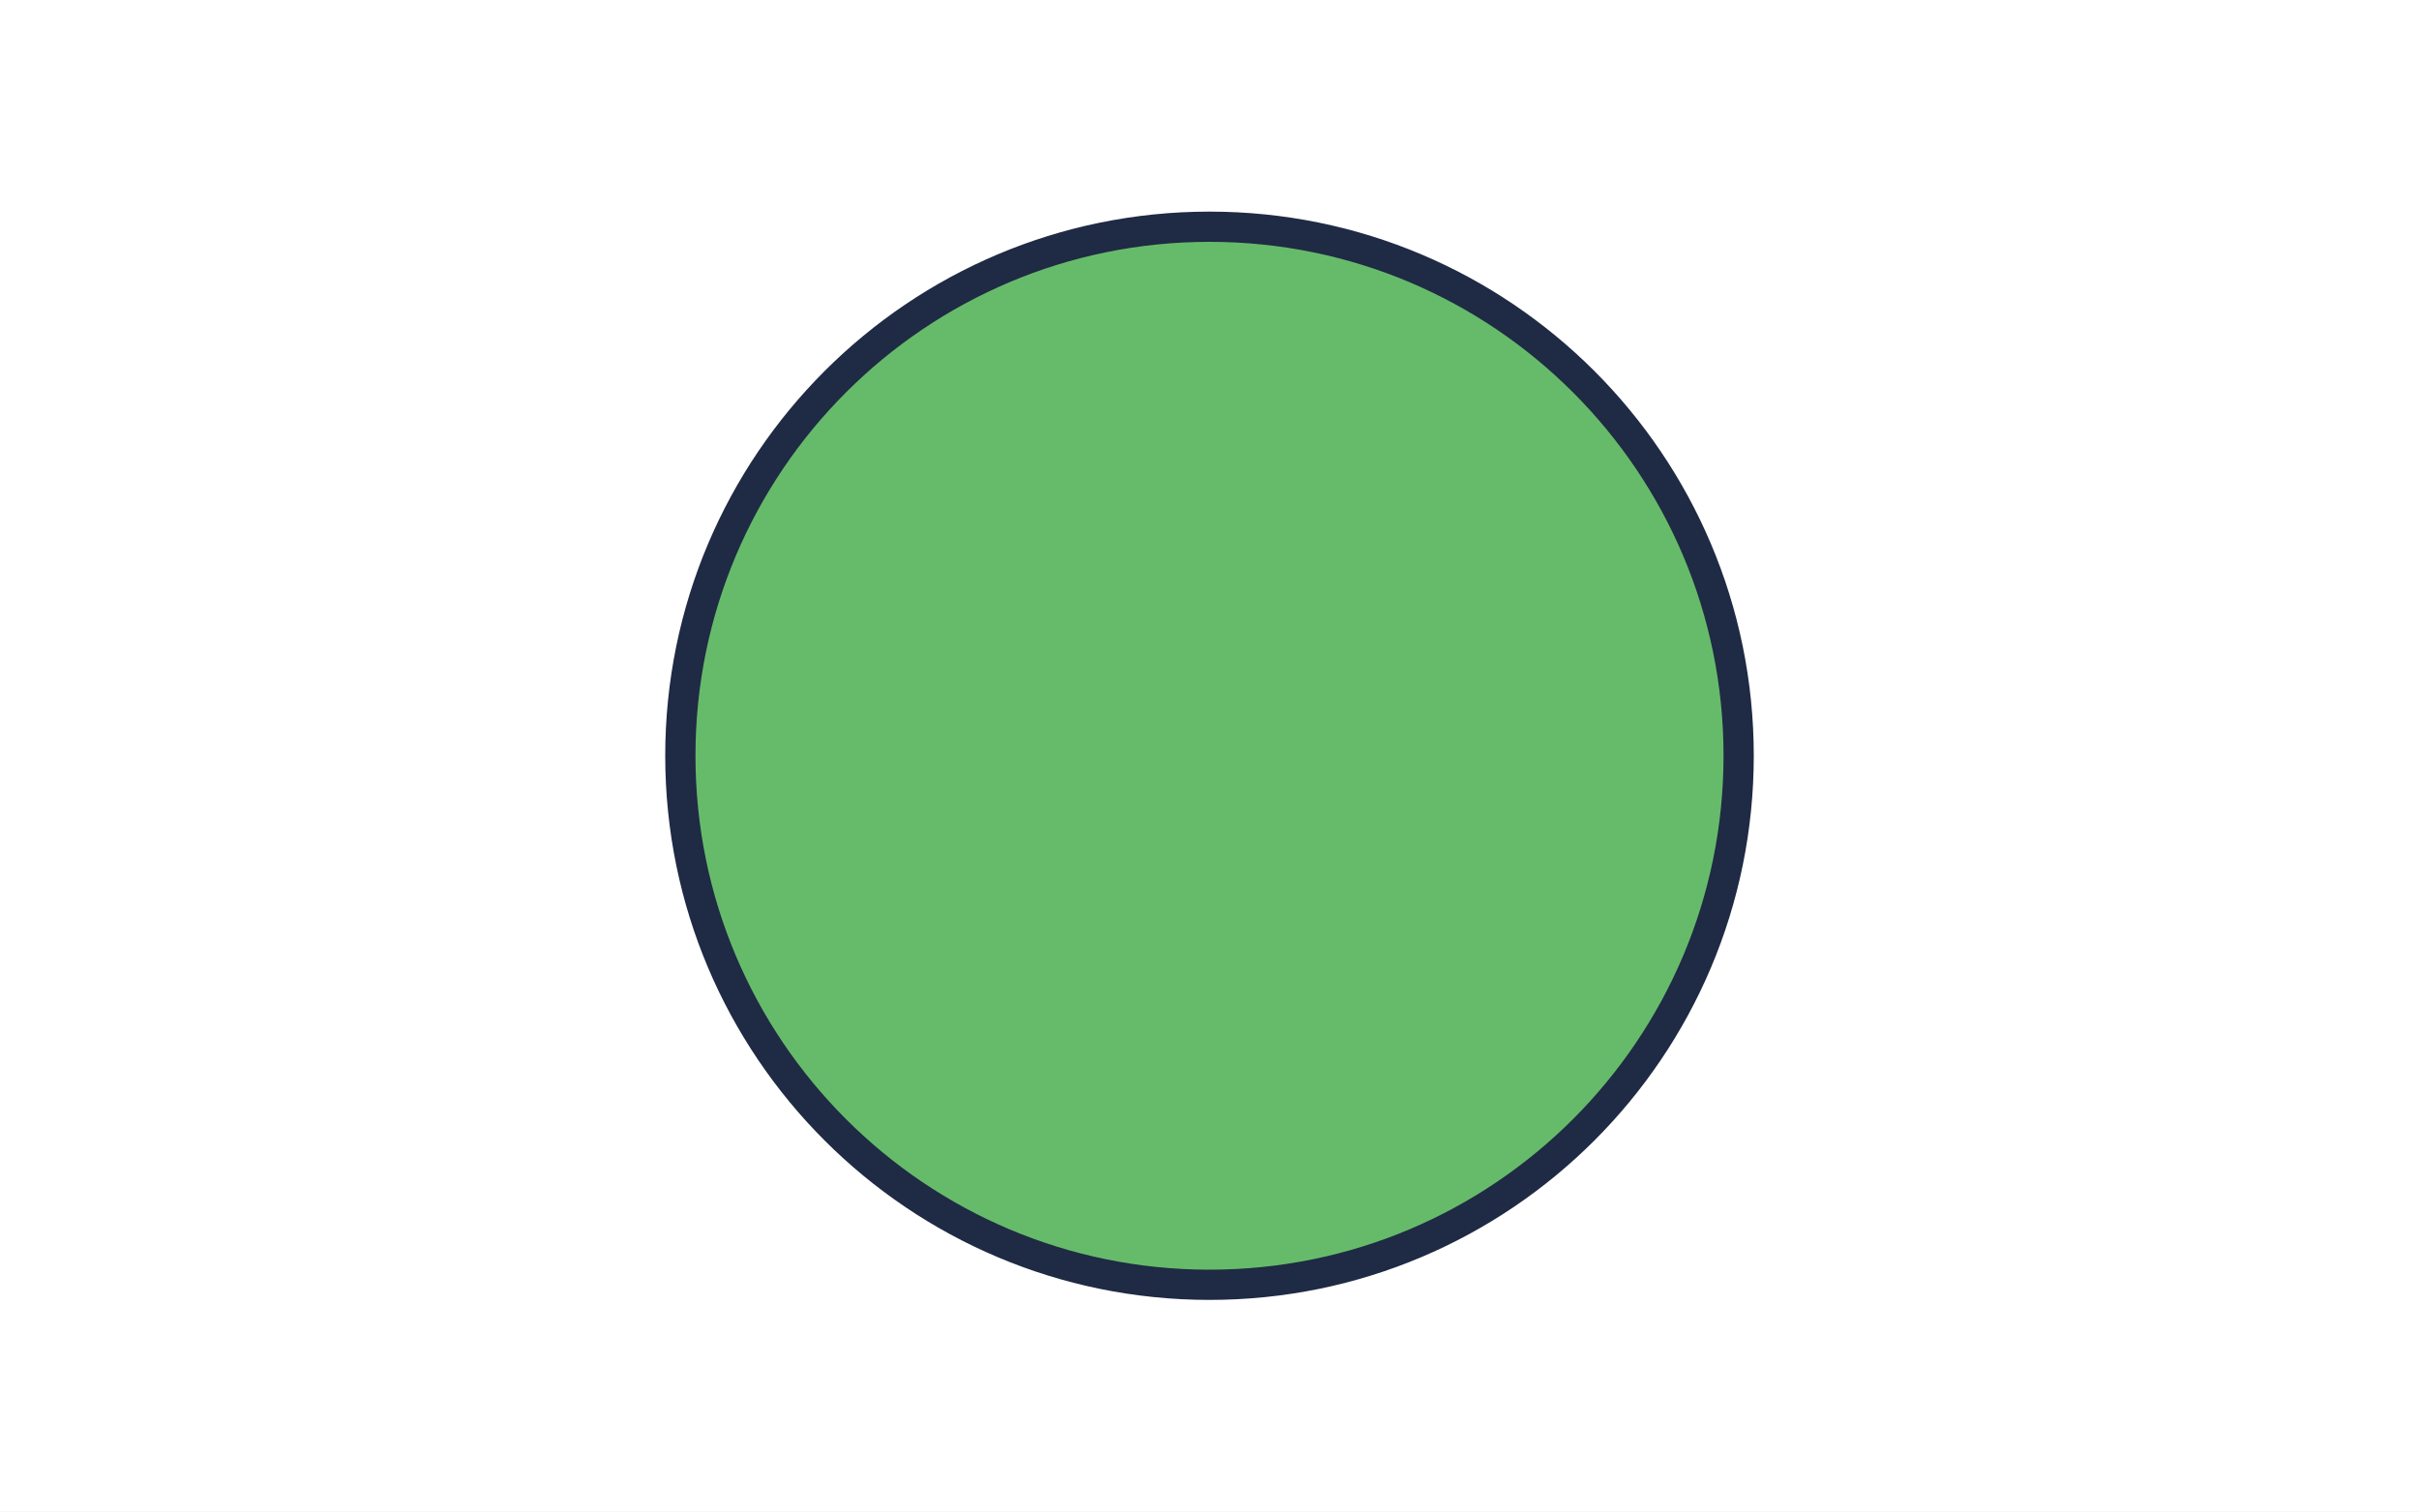
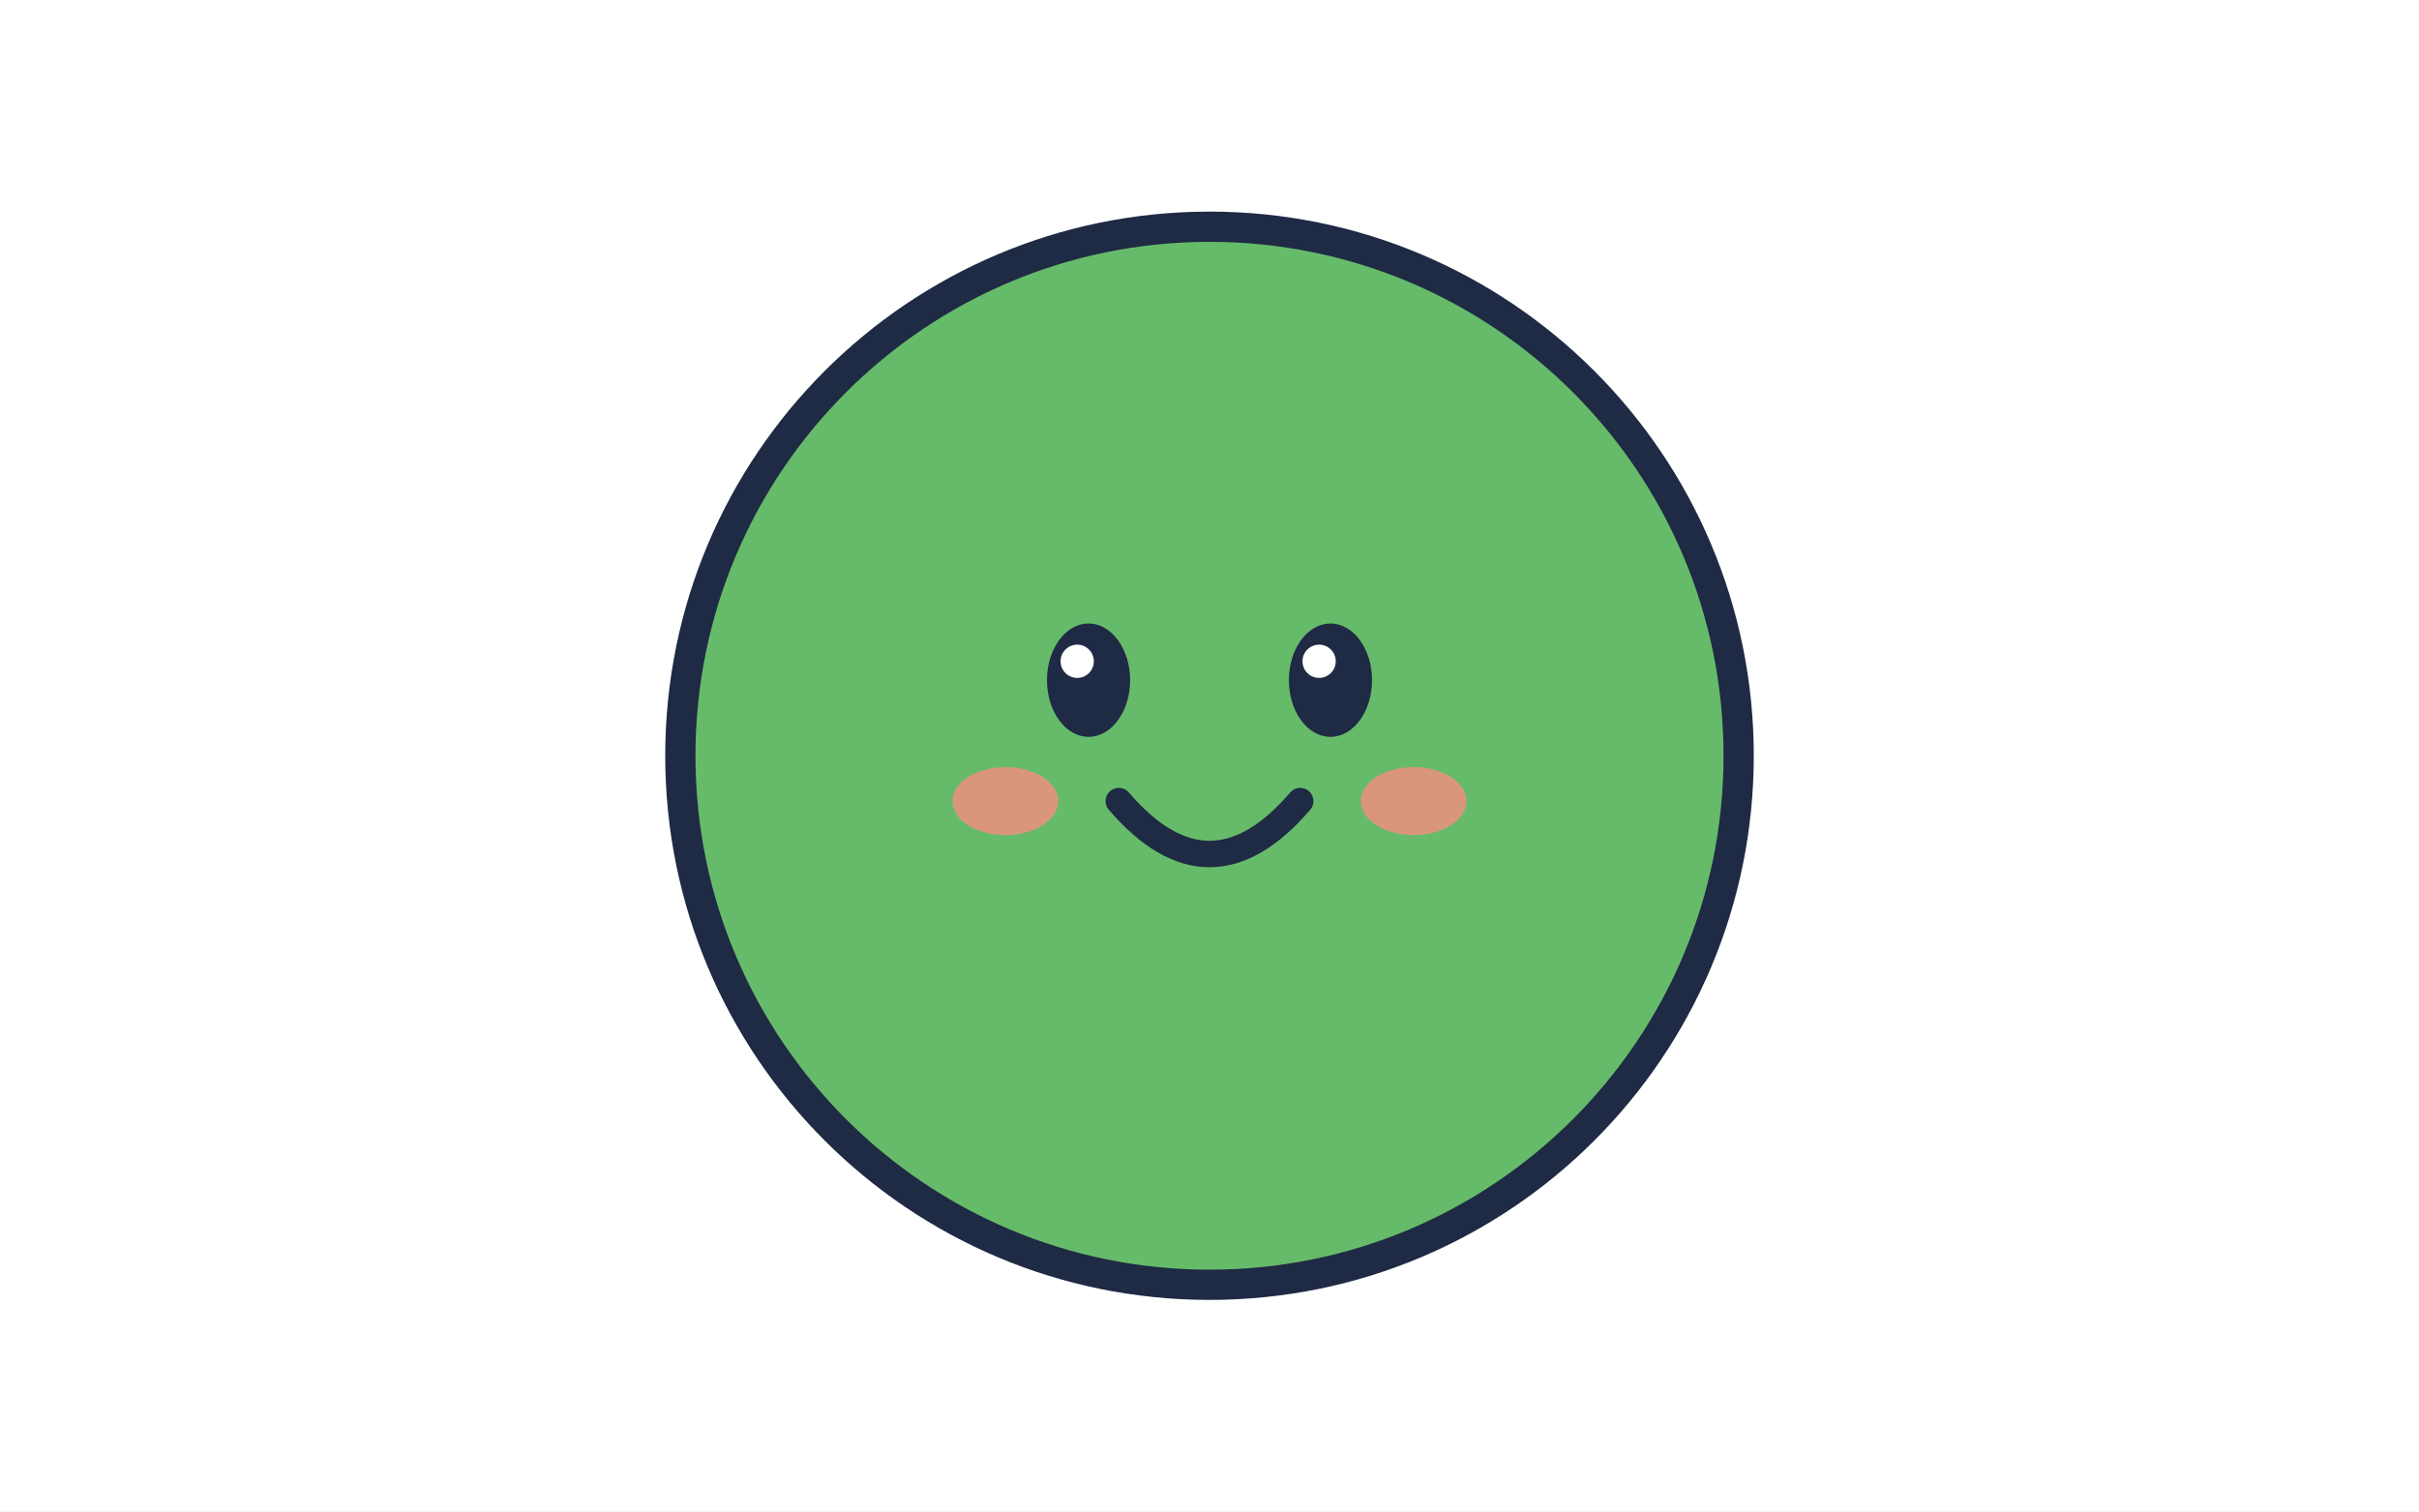
<svg xmlns="http://www.w3.org/2000/svg" viewBox="0 0 320 200" width="320" height="200">
  <defs />
  <rect width="320" height="200" fill="#ffffff" />
  <circle cx="160" cy="100" r="70.0" fill="#66bb6a" stroke="#1f2a44" stroke-width="4" stroke-linejoin="round" />
+   <g class="face">
+     <ellipse cx="144.0" cy="90.0" rx="5.5" ry="7.5" fill="#1f2a44" />
+     <circle cx="142.5" cy="87.5" r="2.2" fill="#fff" />
+     <ellipse cx="176.0" cy="90.0" rx="5.5" ry="7.5" fill="#1f2a44" />
+     <circle cx="174.5" cy="87.5" r="2.2" fill="#fff" />
+     <ellipse cx="133.0" cy="106.0" rx="7.0" ry="4.5" fill="#ff8a80" opacity=".75" />
+     <ellipse cx="187.0" cy="106.0" rx="7.0" ry="4.5" fill="#ff8a80" opacity=".75" />
+     <path d="M148.0,106.0 Q160.0,120.0 172.0,106.0" fill="none" stroke="#1f2a44" stroke-width="3.5" stroke-linecap="round" />
+   </g>
</svg>
